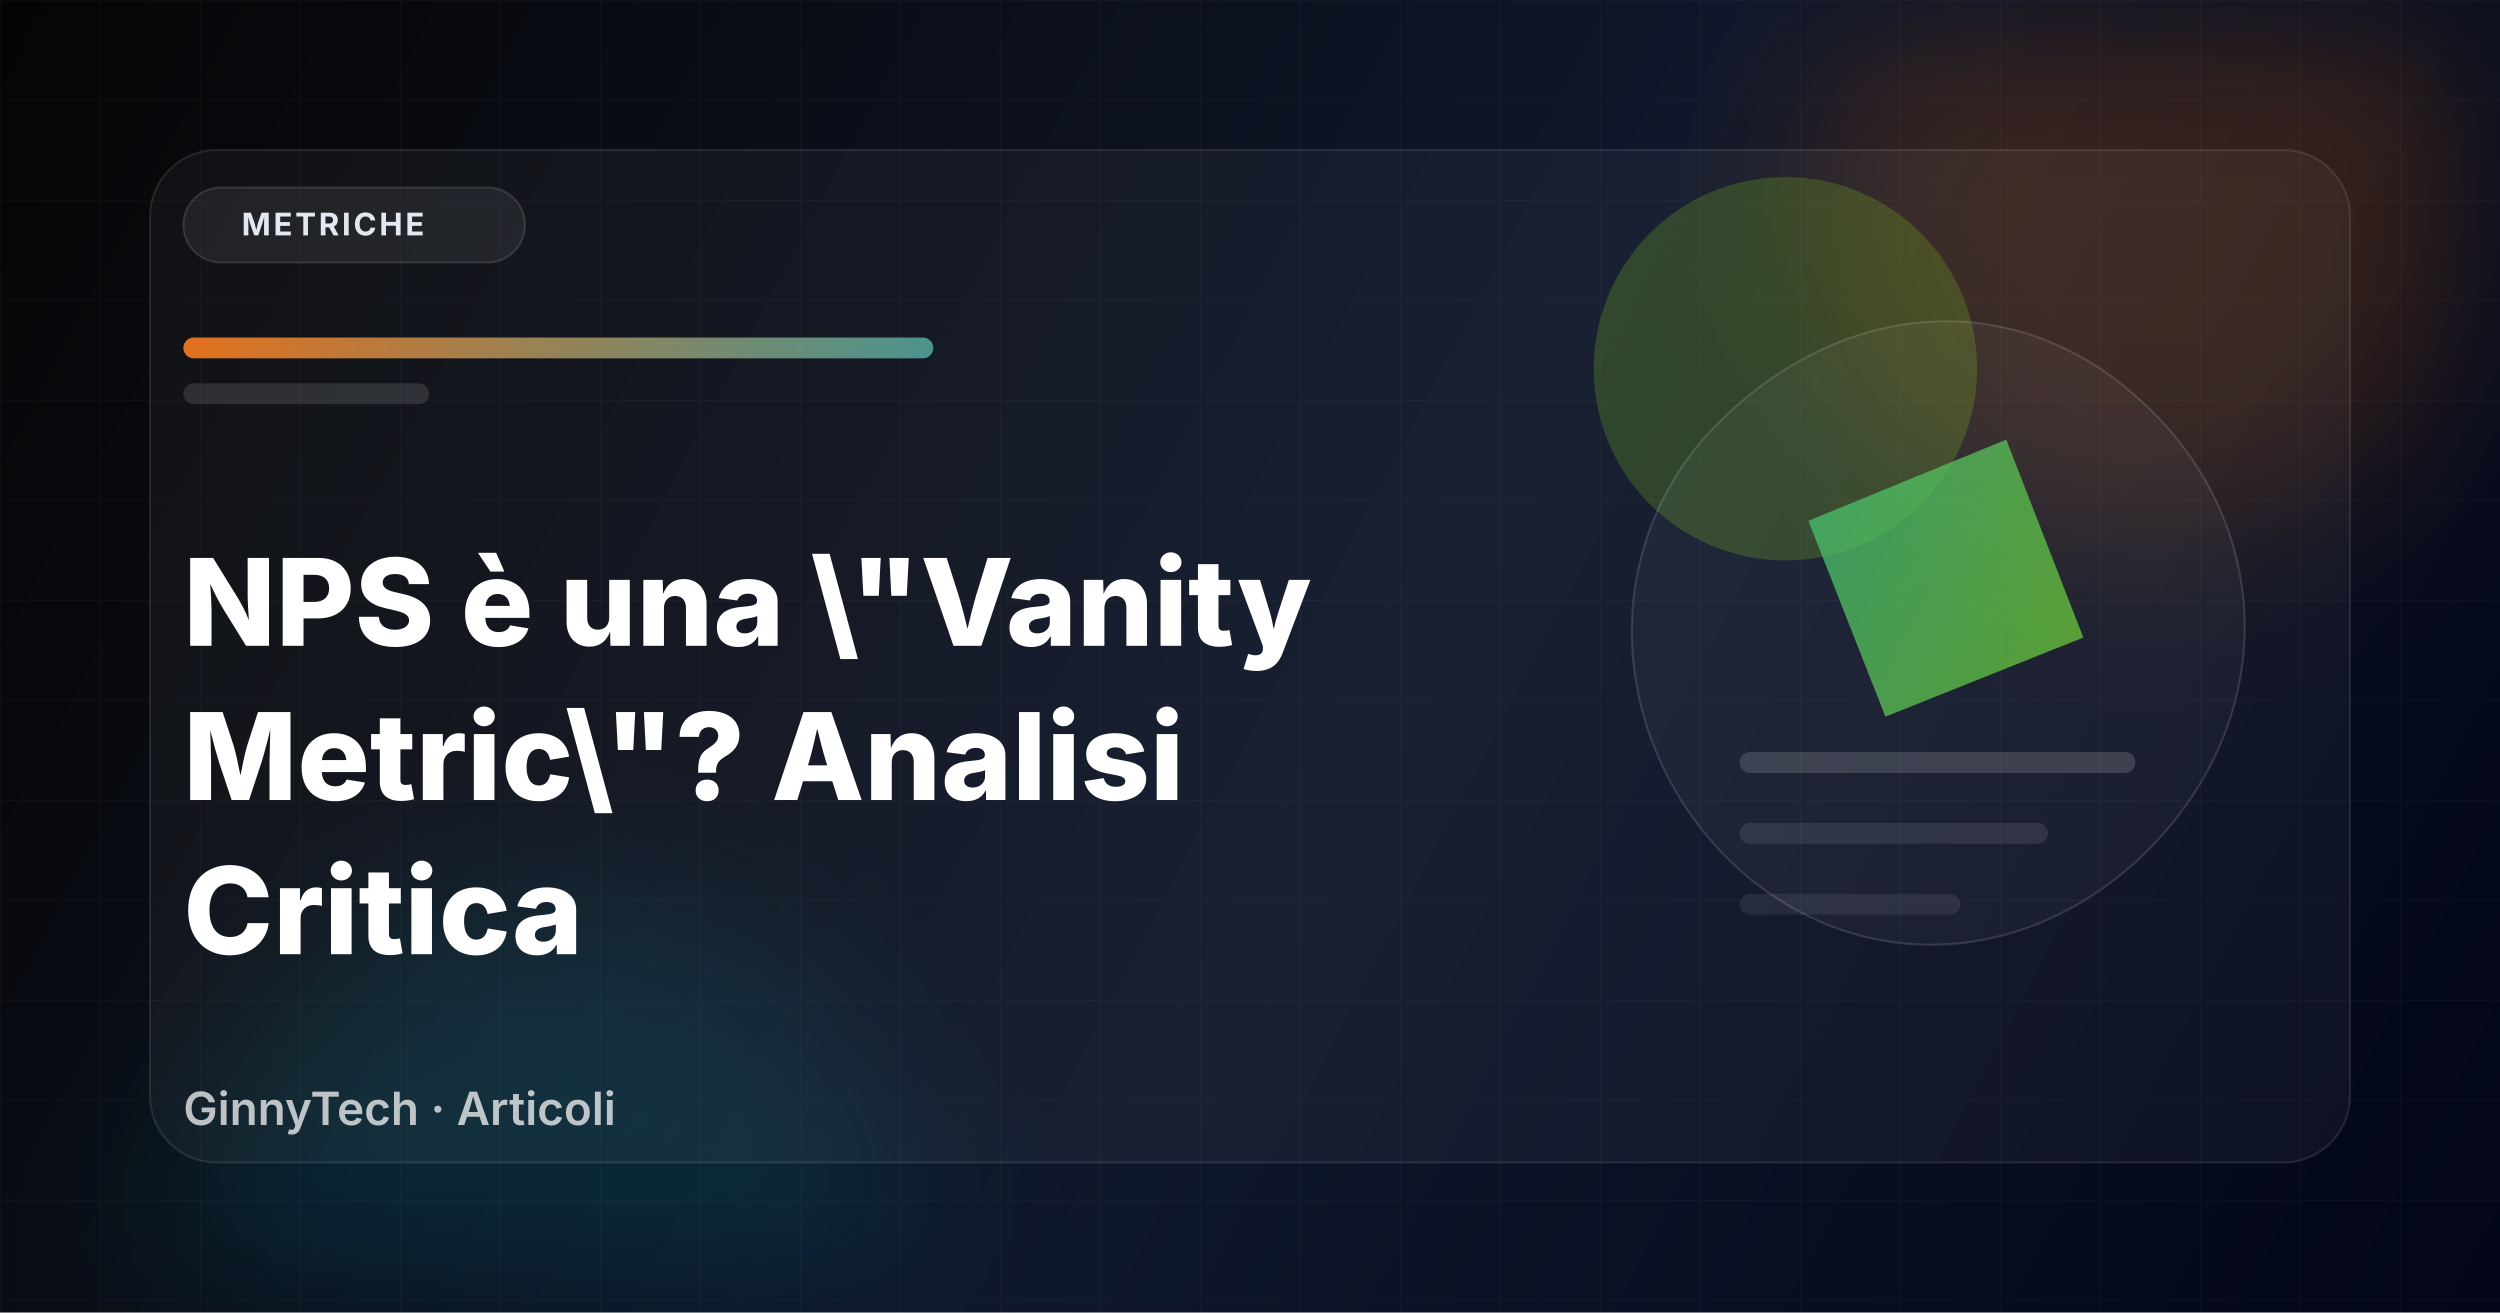
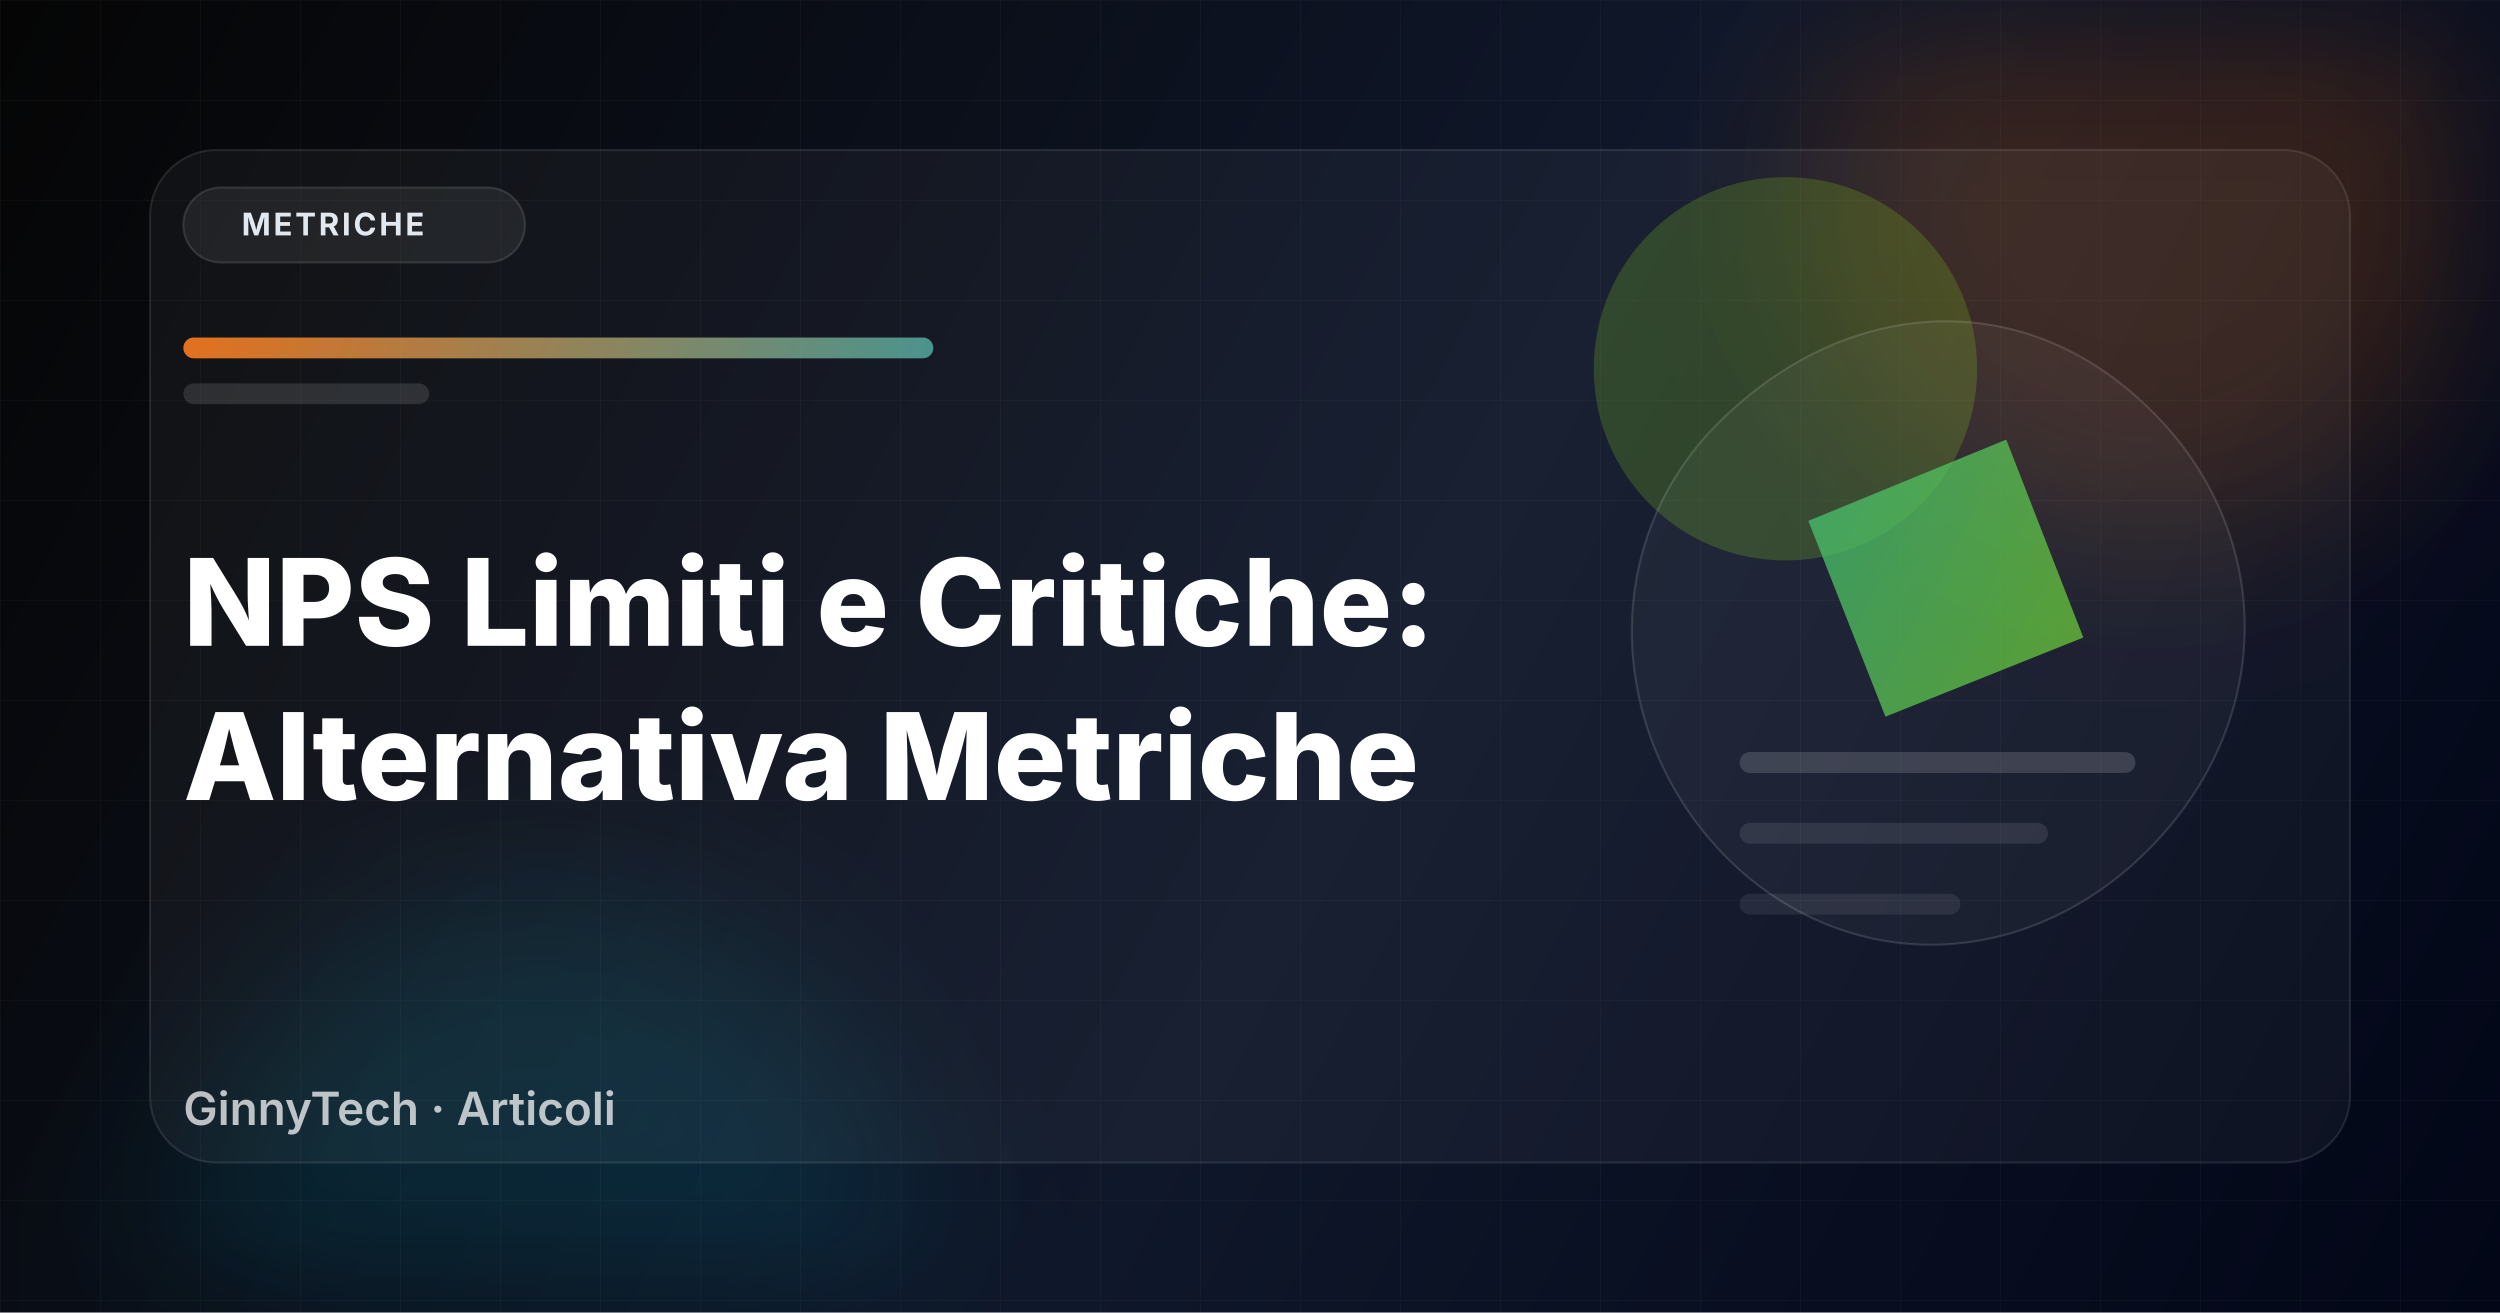
<svg xmlns="http://www.w3.org/2000/svg" width="1200" height="630" viewBox="0 0 1200 630" fill="none">
  <defs>
    <linearGradient id="bg" x1="0" y1="0" x2="1200" y2="630" gradientUnits="userSpaceOnUse">
      <stop offset="0" stop-color="#050505" />
      <stop offset="0.55" stop-color="#0f172a" />
      <stop offset="1" stop-color="#020617" />
    </linearGradient>
    <linearGradient id="accent" x1="110" y1="80" x2="980" y2="540" gradientUnits="userSpaceOnUse">
      <stop offset="0" stop-color="#f97316" stop-opacity="0.95" />
      <stop offset="0.5" stop-color="#06b6d4" stop-opacity="0.88" />
      <stop offset="1" stop-color="#84cc16" stop-opacity="0.9" />
    </linearGradient>
    <filter id="blur" x="-40%" y="-40%" width="180%" height="180%">
      <feGaussianBlur stdDeviation="42" />
    </filter>
    <pattern id="grid" width="48" height="48" patternUnits="userSpaceOnUse">
      <path d="M48 0H0V48" stroke="rgba(255,255,255,0.08)" stroke-width="1" />
    </pattern>
  </defs>
  <rect width="1200" height="630" fill="url(#bg)" />
  <rect width="1200" height="630" fill="url(#grid)" opacity="0.35" />
  <circle cx="1030" cy="96" r="162" fill="#f97316" fill-opacity="0.18" filter="url(#blur)" />
  <circle cx="260" cy="610" r="180" fill="#06b6d4" fill-opacity="0.14" filter="url(#blur)" />
  <circle cx="857" cy="177" r="92" fill="#84cc16" fill-opacity="0.22" />
  <rect x="72" y="72" width="1056" height="486" rx="32" fill="rgba(255,255,255,0.04)" stroke="rgba(255,255,255,0.10)" />
  <rect x="88" y="90" width="164" height="36" rx="18" fill="rgba(255,255,255,0.07)" stroke="rgba(255,255,255,0.12)" />
  <text x="116" y="113" font-family="Inter, Arial, sans-serif" font-size="15" font-weight="700" letter-spacing="1.3" fill="#e2e8f0">METRICHE</text>
  <rect x="88" y="162" width="360" height="10" rx="5" fill="url(#accent)" />
  <rect x="88" y="184" width="118" height="10" rx="5" fill="rgba(255,255,255,0.12)" />
-   <text x="88" y="310" font-family="Inter, Arial, sans-serif" font-size="58" font-weight="800" fill="#ffffff">NPS è una \"Vanity</text>
-   <text x="88" y="384" font-family="Inter, Arial, sans-serif" font-size="58" font-weight="800" fill="#ffffff">Metric\"? Analisi</text>
-   <text x="88" y="458" font-family="Inter, Arial, sans-serif" font-size="58" font-weight="800" fill="#ffffff">Critica</text>
+   <text x="88" y="310" font-family="Inter, Arial, sans-serif" font-size="58" font-weight="800" fill="#ffffff">NPS Limiti e Critiche:</text>
+   <text x="88" y="384" font-family="Inter, Arial, sans-serif" font-size="58" font-weight="800" fill="#ffffff">Alternativa Metriche</text>
  <text x="88" y="540" font-family="Inter, Arial, sans-serif" font-size="22" font-weight="600" fill="rgba(255,255,255,0.72)">GinnyTech · Articoli</text>
  <g opacity="0.95">
    <path d="M820 208C880 144 964 136 1025 190C1088 245 1095 332 1042 396C988 461 902 473 839 421C776 368 762 272 820 208Z" fill="rgba(255,255,255,0.04)" stroke="rgba(255,255,255,0.14)" />
    <path d="M868 250L963 211L1000 306L905 344L868 250Z" fill="url(#accent)" fill-opacity="0.88" />
    <path d="M840 366L1020 366" stroke="rgba(255,255,255,0.16)" stroke-width="10" stroke-linecap="round" />
    <path d="M840 400L978 400" stroke="rgba(255,255,255,0.1)" stroke-width="10" stroke-linecap="round" />
    <path d="M840 434L936 434" stroke="rgba(255,255,255,0.08)" stroke-width="10" stroke-linecap="round" />
  </g>
</svg>
